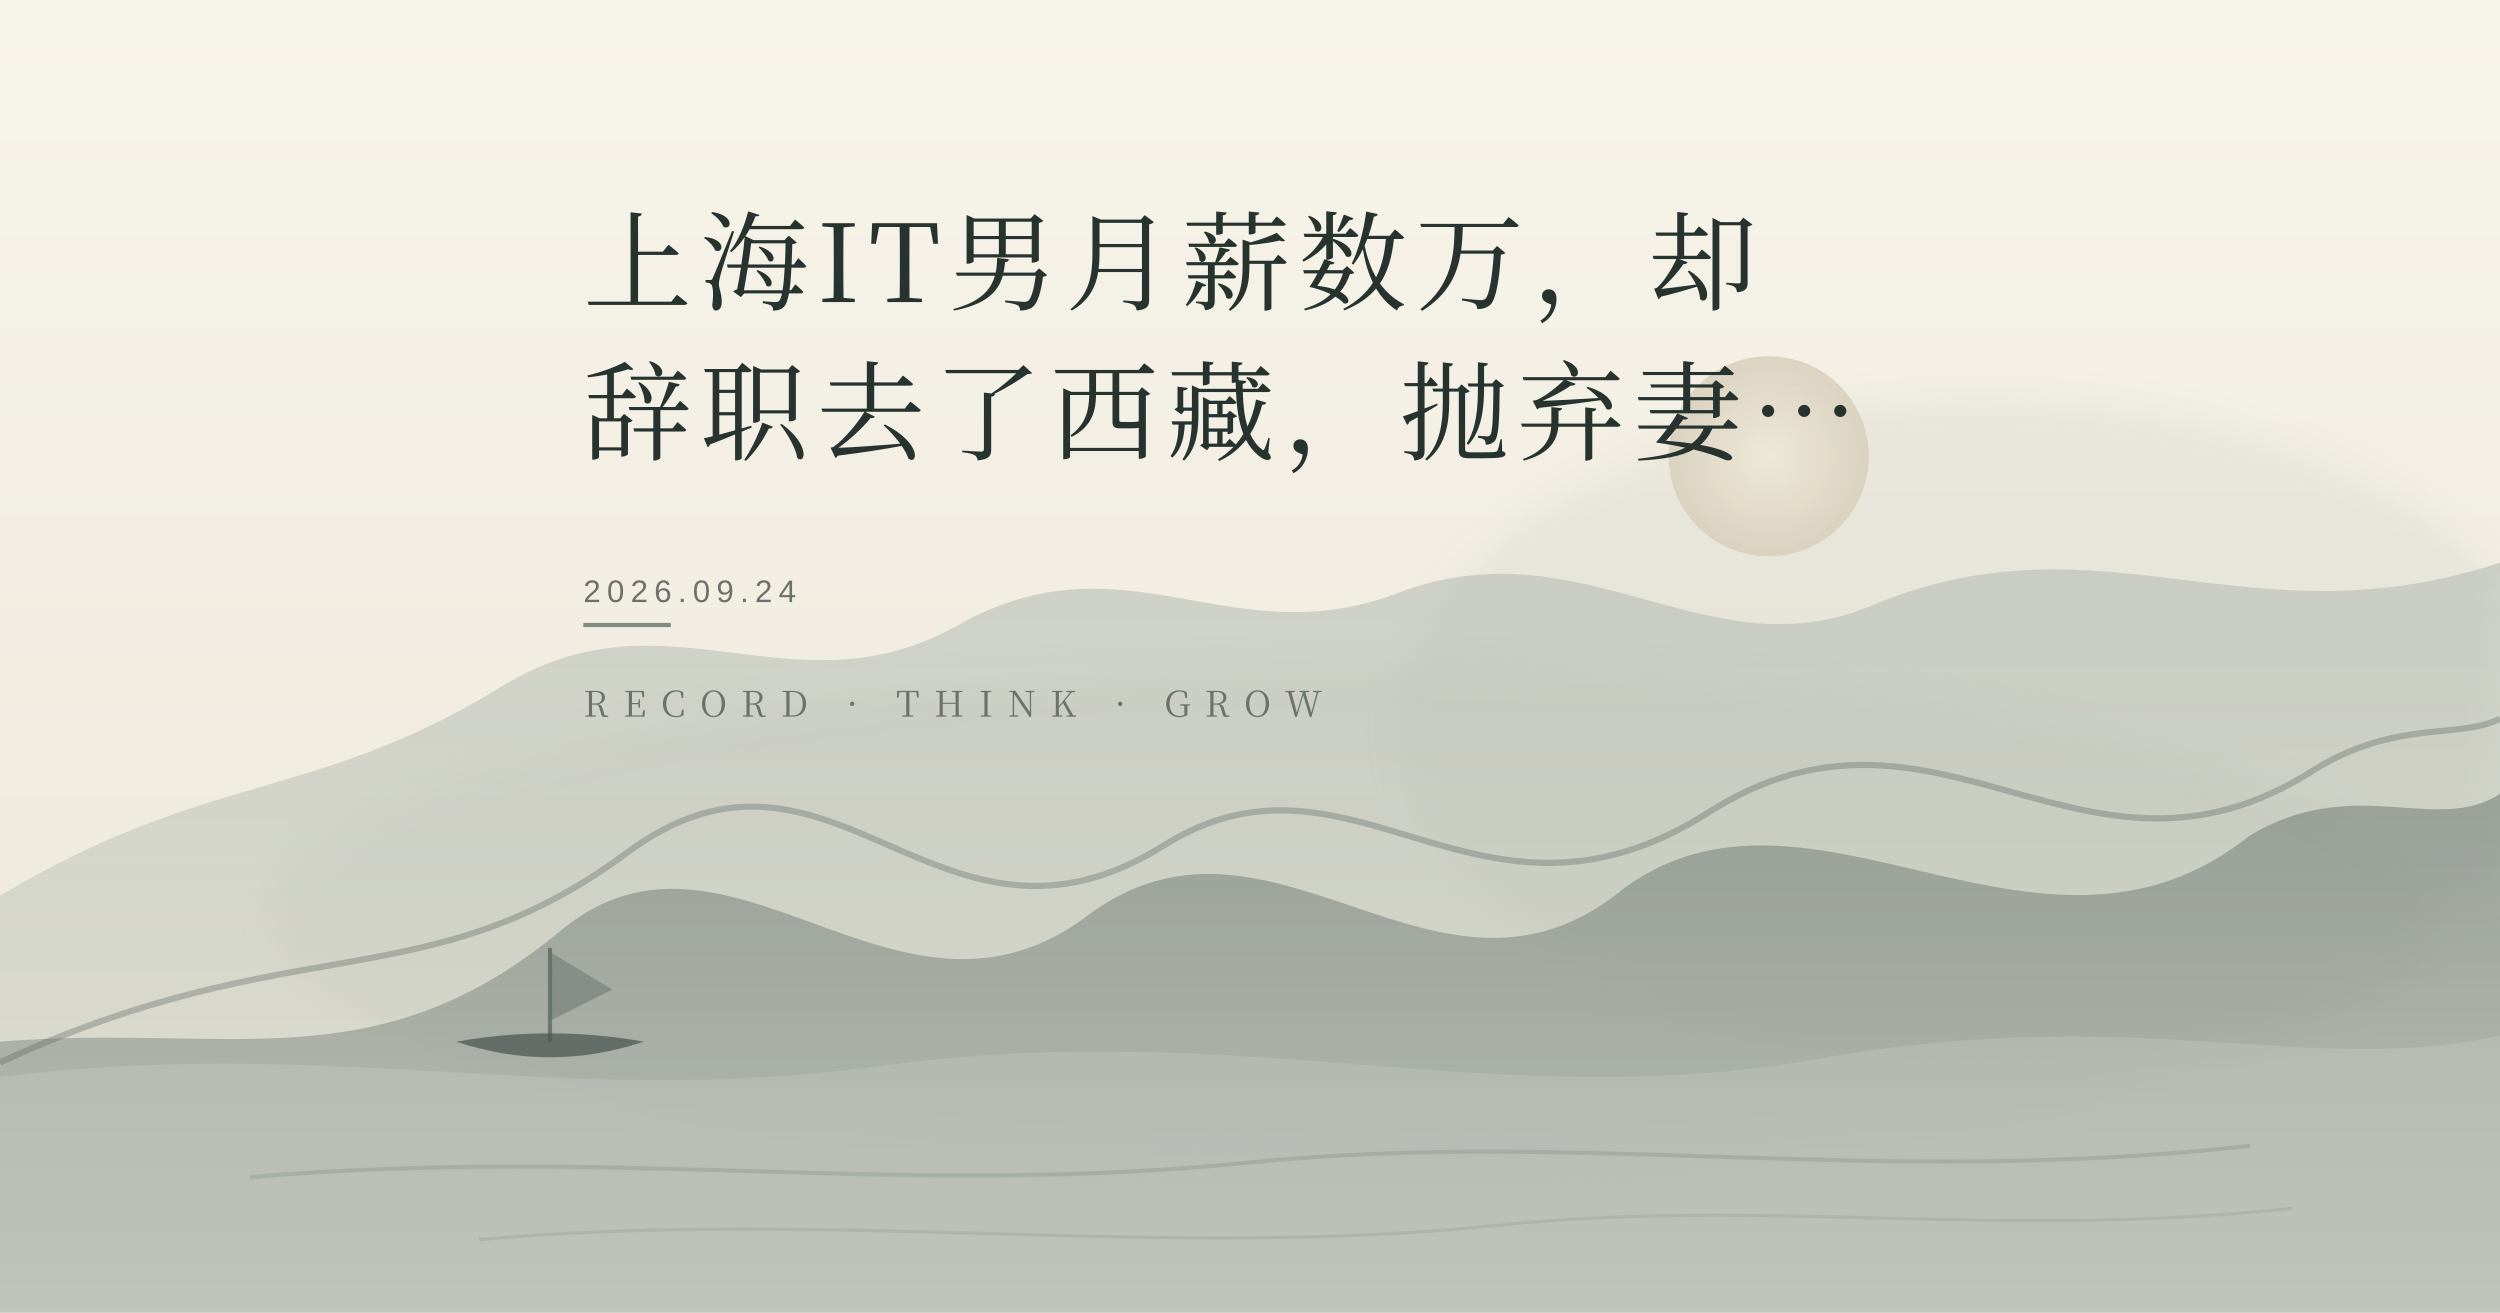
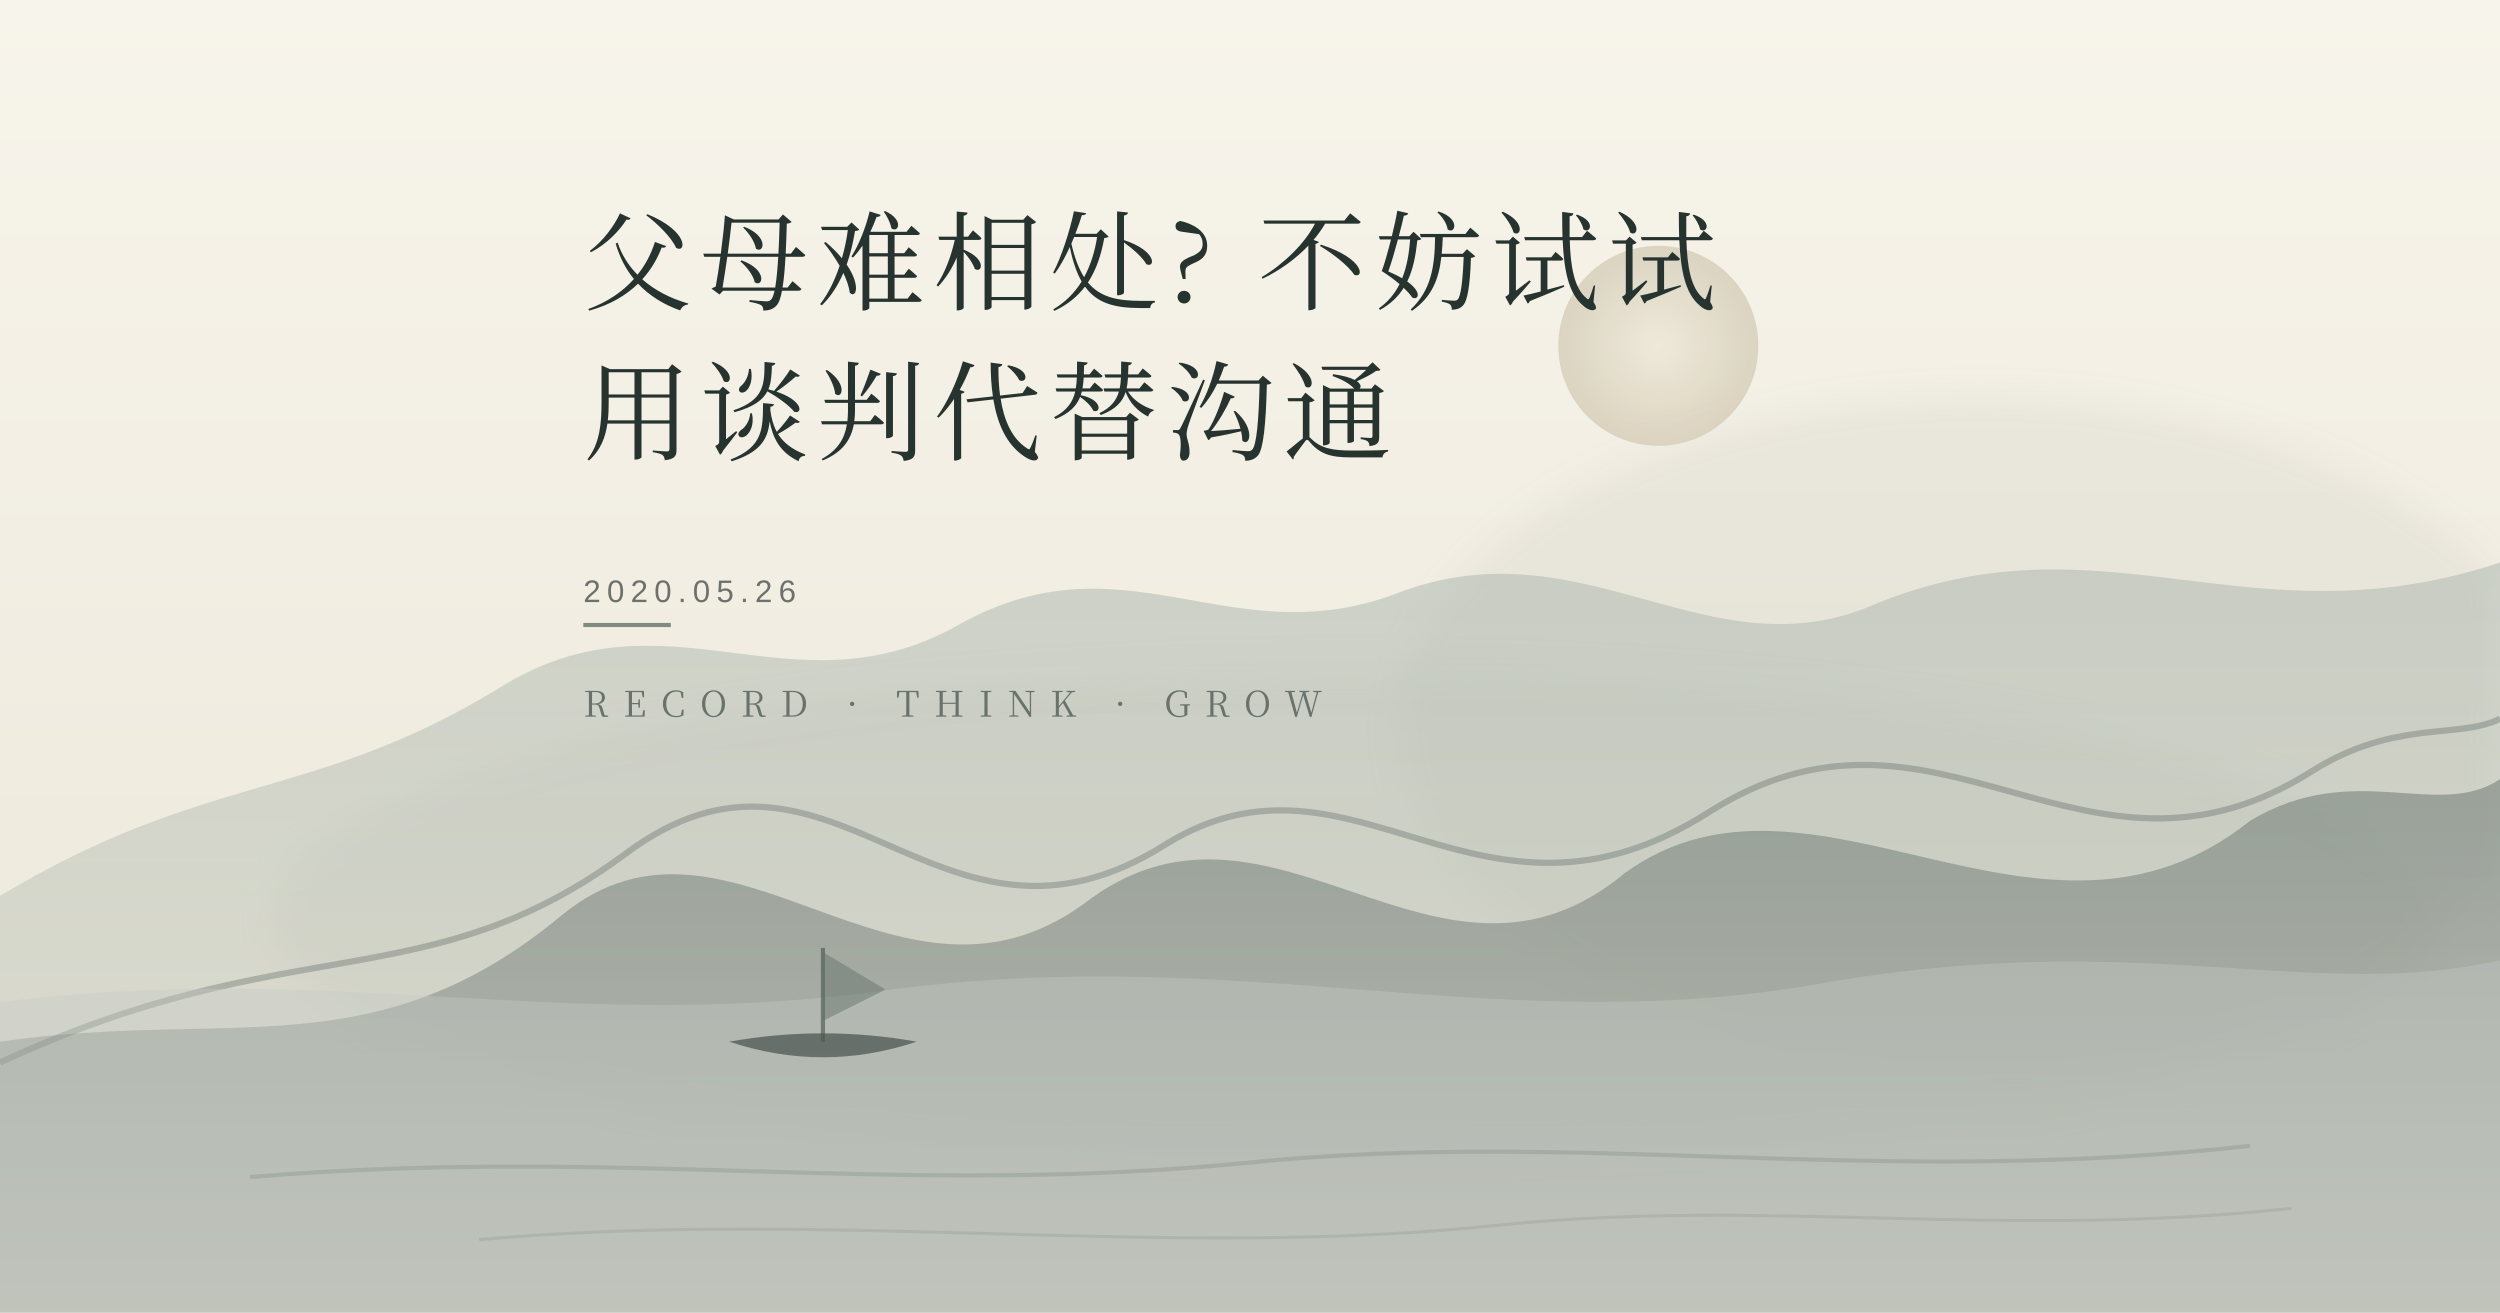
<svg xmlns="http://www.w3.org/2000/svg" width="1200" height="630" viewBox="0 0 1200 630">
  <defs>
    <linearGradient id="paper" x1="0" y1="0" x2="0" y2="1">
      <stop offset="0%" stop-color="#f7f4eb" />
      <stop offset="100%" stop-color="#ebe6d8" />
    </linearGradient>
    <linearGradient id="farMountain" x1="0" y1="0" x2="0" y2="1">
      <stop offset="0%" stop-color="#aeb8b0" />
      <stop offset="100%" stop-color="#d8d8cc" />
    </linearGradient>
    <linearGradient id="nearMountain" x1="0" y1="0" x2="0" y2="1">
      <stop offset="0%" stop-color="#69756f" />
      <stop offset="100%" stop-color="#9ba39b" />
    </linearGradient>
    <filter id="inkBlur">
      <feGaussianBlur stdDeviation="8" />
    </filter>
    <radialGradient id="moon">
      <stop offset="0%" stop-color="#eee8d8" />
      <stop offset="100%" stop-color="#d8d0bd" />
    </radialGradient>
    <style>

      .title {

        font-family:
          "Noto Serif CJK SC",
          "Source Han Serif SC",
          "Songti SC",
          "STSong",
          serif;

        font-size:
          52px;

        font-weight:
          500;

        letter-spacing:
          4px;

        fill:
          #26332f;
      }


      .subtitle {

        font-family:
          "Noto Serif CJK SC",
          "Source Han Serif SC",
          "Songti SC",
          "STSong",
          serif;

        font-size:
          17px;

        letter-spacing:
          7px;

        fill:
          #69736d;
      }


      .date {

        font-family:
          "Helvetica Neue",
          Arial,
          sans-serif;

        font-size:
          15px;

        letter-spacing:
          3px;

        fill:
          #6d716d;
      }

    </style>
  </defs>
  <rect x="0" y="0" width="1200" height="630" fill="url(#paper)" />
  <ellipse cx="650" cy="440" rx="520" ry="120" fill="#89958c" opacity="0.12" filter="url(#inkBlur)" />
  <ellipse cx="950" cy="350" rx="280" ry="160" fill="#738078" opacity="0.08" filter="url(#inkBlur)" />
-   <circle cx="849" cy="219" r="48" fill="url(#moon)" opacity="0.9" />
+   <circle cx="796" cy="166" r="48" fill="url(#moon)" opacity="0.9" />
  <path d="       M0 430        C100 370         150 385         240 330        C320 280         380 345         460 300        C540 255         590 315         670 285        C760 250         820 325         900 290        C1010 245         1080 310         1200 270        L1200 630       L0 630       Z     " fill="url(#farMountain)" opacity="0.55" />
-   <path d="       M0 500        C110 491         180 521         270 446        C350 381         430 506         520 441        C610 371         690 501         780 426        C870 361         980 481         1080 401        C1130 371         1170 401         1200 381        L1200 630       L0 630       Z     " fill="url(#nearMountain)" opacity="0.52" />
+   <path d="       M0 500        C110 484         180 514         270 439        C350 374         430 499         520 434        C610 364         690 494         780 419        C870 354         980 474         1080 394        C1130 364         1170 394         1200 374        L1200 630       L0 630       Z     " fill="url(#nearMountain)" opacity="0.52" />
  <path d="       M0 510        C140 445         205 480         300 410        C400 335         450 475         560 405        C650 350         710 460         820 390        C930 320         1000 440         1110 370        C1150 345         1180 355         1200 345     " fill="none" stroke="#59645e" stroke-width="3" opacity="0.35" />
-   <path d="       M0 517        C160 497         270 532         420 512        C600 487         720 537         880 507        C1030 482         1110 517         1200 497        L1200 630       L0 630       Z     " fill="#c4cbc4" opacity="0.38" />
+   <path d="       M0 481        C160 461         270 496         420 476        C600 451         720 501         880 471        C1030 446         1110 481         1200 461        L1200 630       L0 630       Z     " fill="#c4cbc4" opacity="0.38" />
  <path d="       M120 565        C300 550         430 575         600 558        C760 542         900 570         1080 550     " fill="none" stroke="#77827b" stroke-width="2" opacity="0.28" />
  <path d="       M230 595        C400 580         560 605         720 588        C850 575         960 595         1100 580     " fill="none" stroke="#77827b" stroke-width="1.5" opacity="0.20" />
-   <text x="280" y="145" class="title">上海IT男月薪数万，却</text>
-   <text x="280" y="217" class="title">辞职去了西藏，抛弃妻…</text>
+   <text x="280" y="145" class="title">父母难相处? 不妨试试</text>
+   <text x="280" y="217" class="title">用谈判代替沟通</text>
  <rect x="280" y="299" width="42" height="2" fill="#52615a" opacity="0.7" />
  <text x="280" y="344" class="subtitle">RECORD · THINK · GROW</text>
-   <text x="280" y="289" class="date">2026.09.24</text>
-   <path d="       M219 500        Q264 492         309 500        Q264 515         219 500        Z     " fill="#4d5752" opacity="0.75" />
-   <line x1="264" y1="500" x2="264" y2="455" stroke="#4d5752" stroke-width="2" opacity="0.65" />
-   <path d="       M264 457       L264 490       L294 475       Z     " fill="#66716b" opacity="0.5" />
+   <text x="280" y="289" class="date">2020.05.26</text>
+   <path d="       M350 500        Q395 492         440 500        Q395 515         350 500        Z     " fill="#4d5752" opacity="0.75" />
+   <line x1="395" y1="500" x2="395" y2="455" stroke="#4d5752" stroke-width="2" opacity="0.65" />
+   <path d="       M395 457       L395 490       L425 475       Z     " fill="#66716b" opacity="0.5" />
</svg>
